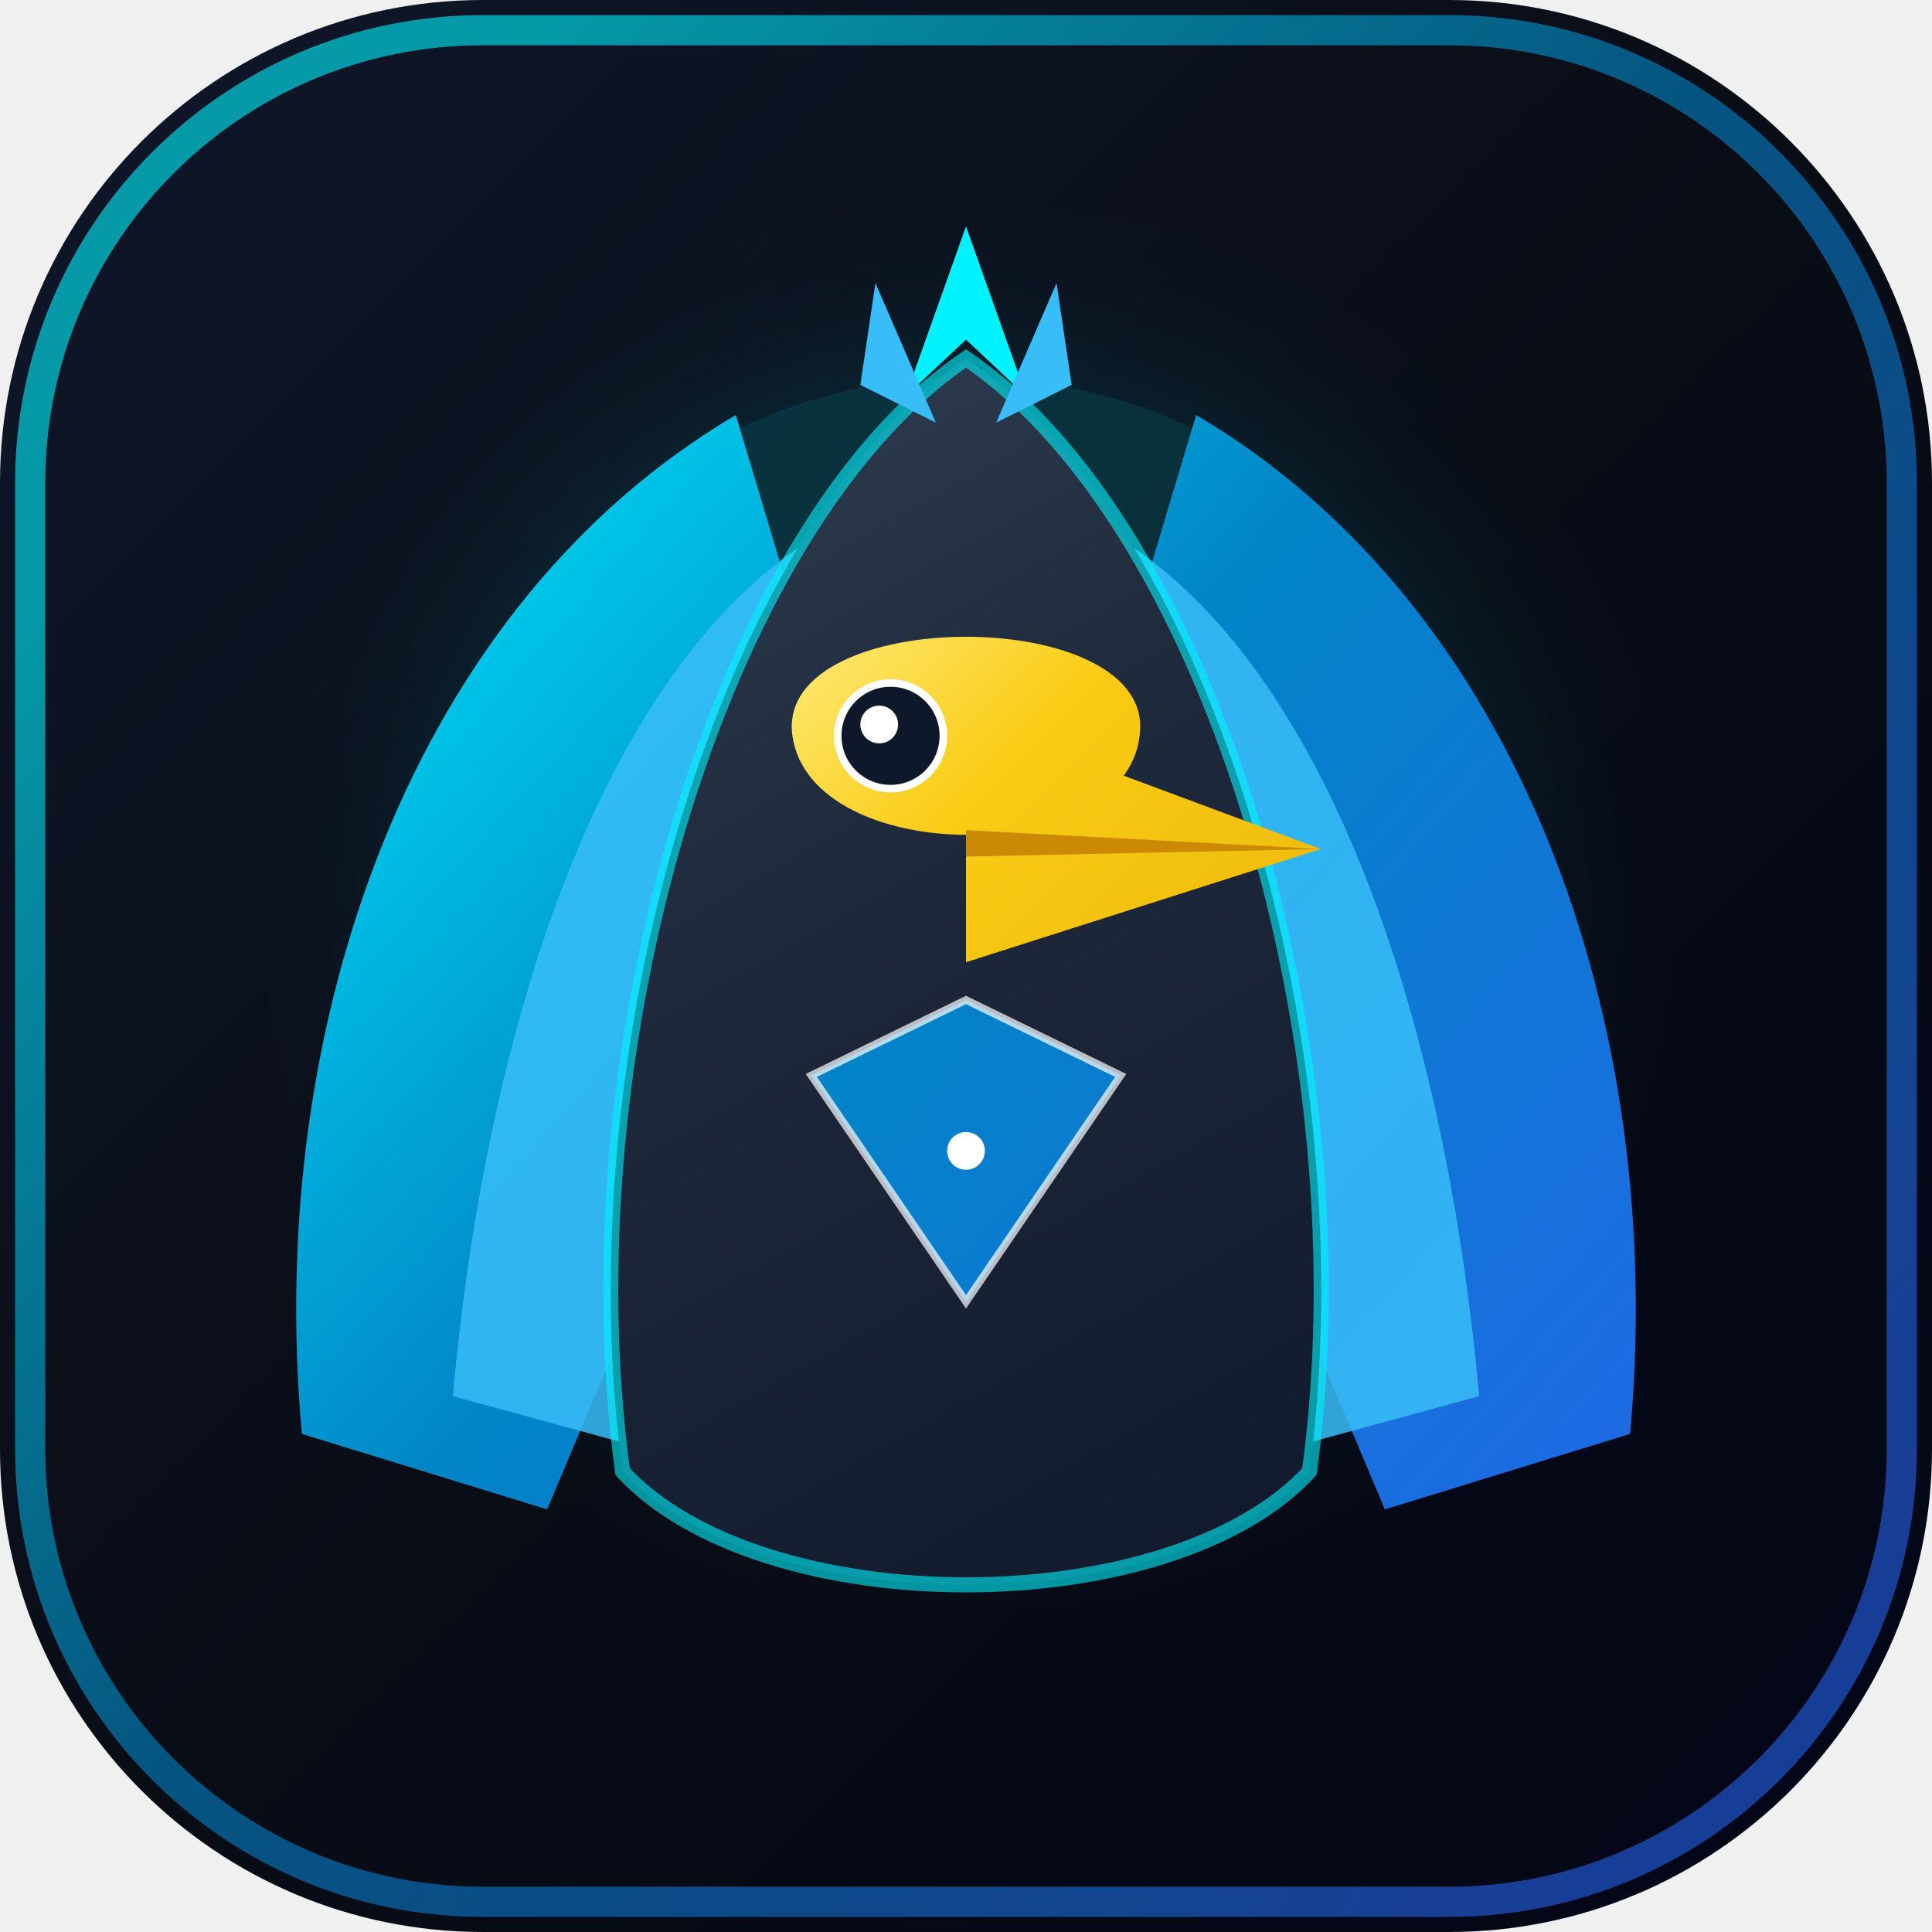
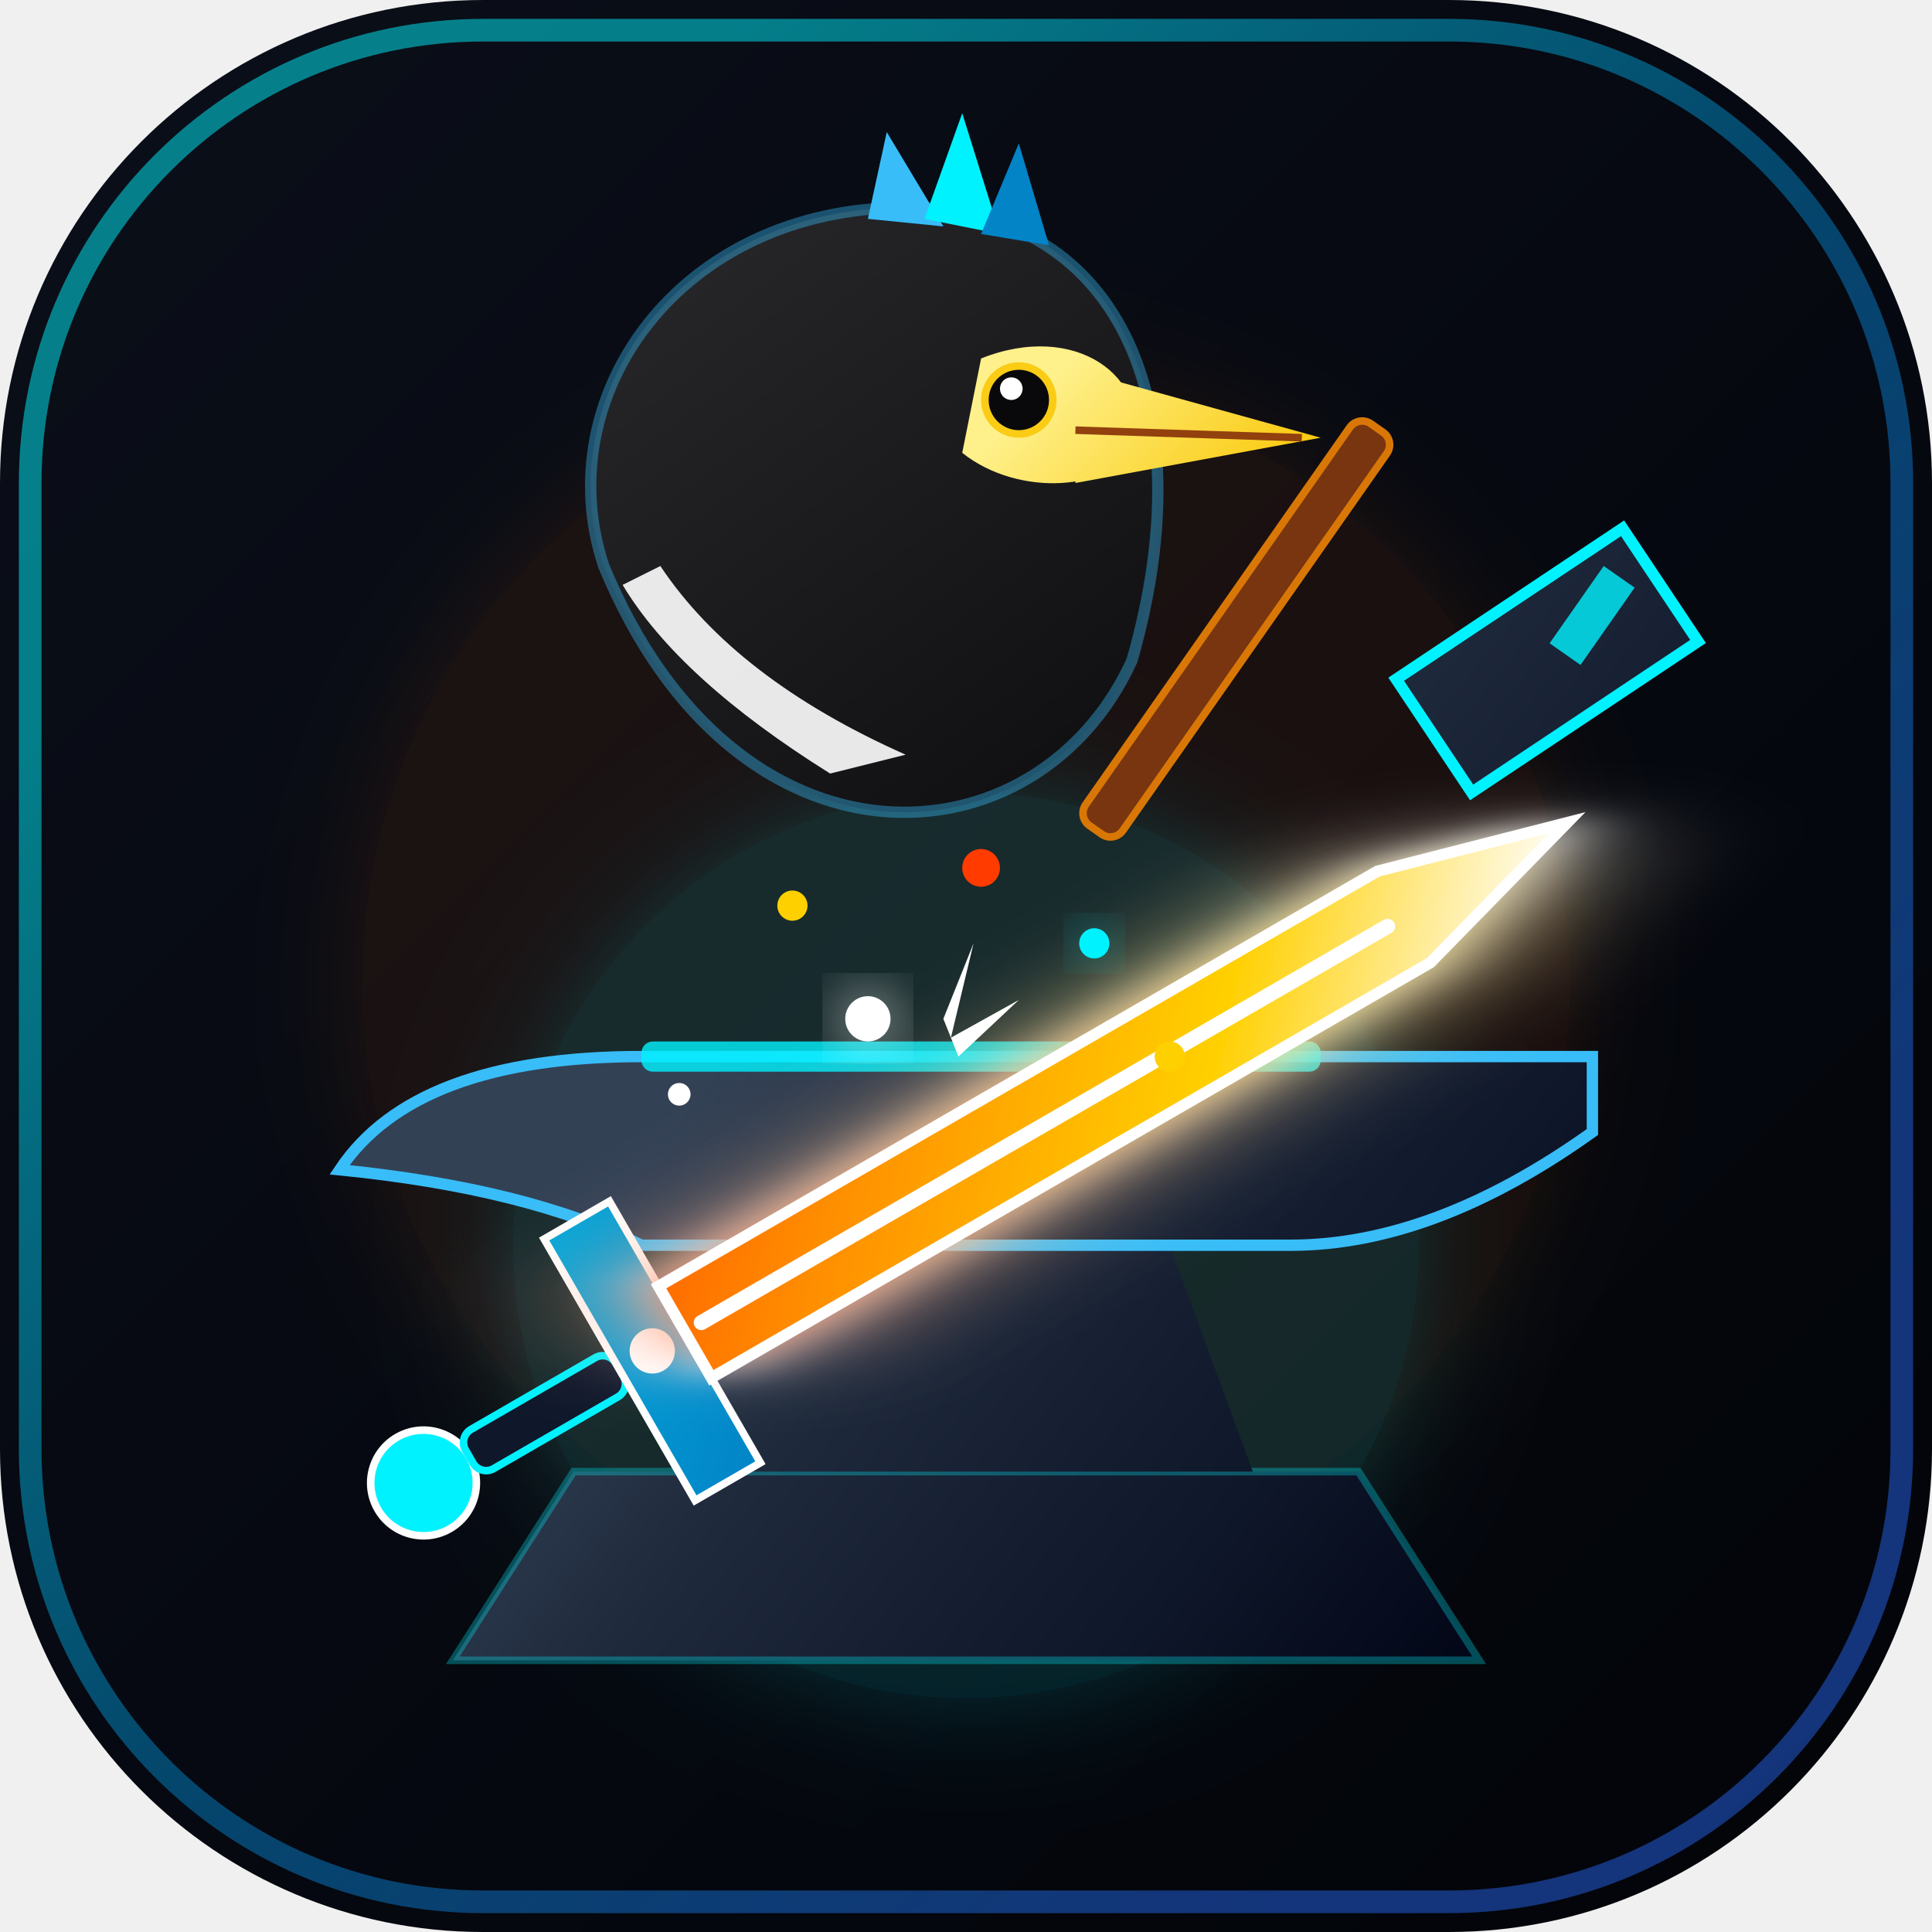
<svg xmlns="http://www.w3.org/2000/svg" width="512" height="512" viewBox="0 0 512 512" fill="none">
  <defs>
    <linearGradient id="bgGrad" x1="0" y1="0" x2="512" y2="512" gradientUnits="userSpaceOnUse">
-       <stop offset="0%" stop-color="#0f172a" />
-       <stop offset="50%" stop-color="#090d16" />
+       <stop offset="0%" stop-color="#0b0f19" />
+       <stop offset="50%" stop-color="#060911" />
+       <stop offset="100%" stop-color="#020408" />
+     </linearGradient>
+     <linearGradient id="lavaForge" x1="180" y1="200" x2="380" y2="380" gradientUnits="userSpaceOnUse">
+       <stop offset="0%" stop-color="#ff3b00" />
+       <stop offset="35%" stop-color="#ff8c00" />
+       <stop offset="70%" stop-color="#ffd000" />
+       <stop offset="100%" stop-color="#ffffff" />
+     </linearGradient>
+     <linearGradient id="plasmaCyan" x1="100" y1="100" x2="420" y2="420" gradientUnits="userSpaceOnUse">
+       <stop offset="0%" stop-color="#00f2fe" />
+       <stop offset="50%" stop-color="#0284c7" />
+       <stop offset="100%" stop-color="#2563eb" />
+     </linearGradient>
+     <linearGradient id="anvilSteel" x1="160" y1="320" x2="360" y2="480" gradientUnits="userSpaceOnUse">
+       <stop offset="0%" stop-color="#334155" />
+       <stop offset="30%" stop-color="#1e293b" />
+       <stop offset="70%" stop-color="#0f172a" />
      <stop offset="100%" stop-color="#020617" />
    </linearGradient>
-     <linearGradient id="cyberBlue" x1="60" y1="100" x2="450" y2="450" gradientUnits="userSpaceOnUse">
-       <stop offset="0%" stop-color="#00f2fe" />
-       <stop offset="45%" stop-color="#0284c7" />
-       <stop offset="100%" stop-color="#2563eb" />
-     </linearGradient>
-     <linearGradient id="mynaGold" x1="200" y1="160" x2="380" y2="340" gradientUnits="userSpaceOnUse">
+     <linearGradient id="mynaGold" x1="260" y1="120" x2="360" y2="220" gradientUnits="userSpaceOnUse">
      <stop offset="0%" stop-color="#fef08a" />
-       <stop offset="30%" stop-color="#facc15" />
-       <stop offset="80%" stop-color="#eab308" />
+       <stop offset="40%" stop-color="#facc15" />
      <stop offset="100%" stop-color="#ca8a04" />
    </linearGradient>
-     <linearGradient id="featherDark" x1="150" y1="80" x2="360" y2="450" gradientUnits="userSpaceOnUse">
-       <stop offset="0%" stop-color="#334155" />
-       <stop offset="40%" stop-color="#1e293b" />
-       <stop offset="100%" stop-color="#0f172a" />
+     <linearGradient id="mynaFeathers" x1="140" y1="90" x2="280" y2="280" gradientUnits="userSpaceOnUse">
+       <stop offset="0%" stop-color="#27272a" />
+       <stop offset="50%" stop-color="#18181b" />
+       <stop offset="100%" stop-color="#09090b" />
    </linearGradient>
-     <filter id="cyanGlow" x="0" y="0" width="512" height="512" filterUnits="userSpaceOnUse">
-       <feGaussianBlur stdDeviation="24" result="blur" />
-       <feComposite in="SourceGraphic" in2="blur" operator="over" />
+     <filter id="forgeGlow" x="-50%" y="-50%" width="200%" height="200%">
+       <feGaussianBlur in="SourceGraphic" stdDeviation="8" result="blur1" />
+       <feGaussianBlur in="SourceGraphic" stdDeviation="20" result="blur2" />
+       <feMerge>
+         <feMergeNode in="blur2" />
+         <feMergeNode in="blur1" />
+         <feMergeNode in="SourceGraphic" />
+       </feMerge>
    </filter>
+     <style>
+       @keyframes forgePulse {
+         0%, 100% {
+           filter: drop-shadow(0 0 12px rgba(255, 140, 0, 0.8)) drop-shadow(0 0 24px rgba(0, 242, 254, 0.6));
+           opacity: 0.95;
+         }
+         50% {
+           filter: drop-shadow(0 0 25px rgba(255, 60, 0, 1)) drop-shadow(0 0 45px rgba(255, 215, 0, 0.9));
+           opacity: 1;
+         }
+       }
+ 
+       @keyframes hammerStrike {
+         0%, 85%, 100% {
+           transform: rotate(0deg) translate(0, 0);
+         }
+         90% {
+           transform: rotate(-25deg) translate(-20px, -30px);
+         }
+         95% {
+           transform: rotate(15deg) translate(10px, 15px);
+         }
+       }
+ 
+       @keyframes sparkBurst {
+         0%, 90% {
+           opacity: 0;
+           transform: scale(0.2) translate(0, 0);
+         }
+         93% {
+           opacity: 1;
+           transform: scale(1.4) translate(-15px, -25px);
+         }
+         100% {
+           opacity: 0;
+           transform: scale(2) translate(25px, -50px);
+         }
+       }
+ 
+       .animated-sword {
+         animation: forgePulse 2.4s ease-in-out infinite;
+         transform-origin: center;
+       }
+ 
+       .animated-sparks {
+         animation: sparkBurst 2.4s ease-in-out infinite;
+         transform-origin: 256px 330px;
+       }
+ 
+       .animated-hammer {
+         animation: hammerStrike 2.4s ease-in-out infinite;
+         transform-origin: 370px 220px;
+       }
+     </style>
  </defs>
  <rect width="512" height="512" rx="128" fill="url(#bgGrad)" />
-   <rect x="8" y="8" width="496" height="496" rx="120" stroke="url(#cyberBlue)" stroke-width="8" stroke-opacity="0.6" />
-   <circle cx="256" cy="240" r="140" fill="#00f2fe" opacity="0.15" filter="url(#cyanGlow)" />
-   <path d="M80 380 C 70 270, 110 160, 195 110 L 225 210 L 145 400 Z" fill="url(#cyberBlue)" />
-   <path d="M120 370 C 130 260, 165 170, 220 140 L 235 220 L 175 385 Z" fill="#38bdf8" opacity="0.85" />
-   <path d="M432 380 C 442 270, 402 160, 317 110 L 287 210 L 367 400 Z" fill="url(#cyberBlue)" />
-   <path d="M392 370 C 382 260, 347 170, 292 140 L 277 220 L 337 385 Z" fill="#38bdf8" opacity="0.85" />
-   <path d="M165 390 C 150 280, 190 140, 256 95 C 322 140, 362 280, 347 390 C 310 430, 202 430, 165 390 Z" fill="url(#featherDark)" stroke="#00f2fe" stroke-width="4" stroke-opacity="0.6" />
-   <path d="M256 60 L 272 105 L 256 90 L 240 105 Z" fill="#00f2fe" />
-   <path d="M232 75 L 248 112 L 228 102 Z" fill="#38bdf8" />
-   <path d="M280 75 L 284 102 L 264 112 Z" fill="#38bdf8" />
-   <path d="M210 195 C 205 160, 307 160, 302 195 C 298 230, 215 230, 210 195 Z" fill="url(#mynaGold)" />
-   <circle cx="236" cy="195" r="14" fill="#0f172a" stroke="#ffffff" stroke-width="2" />
-   <circle cx="233" cy="192" r="5" fill="#ffffff" />
-   <polygon points="256,190 350,225 256,255" fill="url(#mynaGold)" />
-   <polygon points="256,220 350,225 256,227" fill="#ca8a04" />
-   <path d="M215 285 L 256 345 L 297 285 L 256 265 Z" fill="url(#cyberBlue)" stroke="#ffffff" stroke-width="2" stroke-opacity="0.7" />
-   <circle cx="256" cy="305" r="5" fill="#ffffff" />
+   <rect x="8" y="8" width="496" height="496" rx="120" stroke="url(#plasmaCyan)" stroke-width="6" stroke-opacity="0.5" />
+   <circle cx="256" cy="260" r="160" fill="#ff6a00" opacity="0.08" filter="url(#forgeGlow)" />
+   <circle cx="256" cy="330" r="120" fill="#00f2fe" opacity="0.12" filter="url(#forgeGlow)" />
+   <g transform="translate(10, -10)">
+     <path d="M150 160 C 135 115, 170 65, 230 65 C 285 65, 310 115, 290 185 C 265 240, 185 245, 150 160 Z" fill="url(#mynaFeathers)" stroke="#38bdf8" stroke-width="3" stroke-opacity="0.4" />
+     <path d="M225 45 L 240 70 L 220 68 Z" fill="#38bdf8" />
+     <path d="M245 40 L 255 72 L 235 68 Z" fill="#00f2fe" />
+     <path d="M260 48 L 268 75 L 250 72 Z" fill="#0284c7" />
+     <path d="M165 160 Q 185 190 230 210 L 210 215 Q 170 190 155 165 Z" fill="#ffffff" opacity="0.9" />
+     <path d="M250 105 C 275 95, 295 110, 290 128 C 285 140, 260 142, 245 130 Z" fill="url(#mynaGold)" />
+     <circle cx="260" cy="116" r="9" fill="#09090b" stroke="#facc15" stroke-width="2" />
+     <circle cx="258" cy="113" r="3" fill="#ffffff" />
+     <polygon points="275,108 340,126 275,138" fill="url(#mynaGold)" />
+     <line x1="275" y1="124" x2="335" y2="126" stroke="#92400e" stroke-width="2" />
+   </g>
+   <g id="Anvil">
+     <path d="M120 440 L 392 440 L 360 390 L 152 390 Z" fill="url(#anvilSteel)" stroke="#00f2fe" stroke-width="2" stroke-opacity="0.3" />
+     <path d="M180 390 L 332 390 L 310 330 L 202 330 Z" fill="url(#anvilSteel)" />
+     <path d="M90 310 Q 140 315 170 330 L 342 330 Q 380 330 422 300 L 422 280 L 170 280 Q 110 280 90 310 Z" fill="url(#anvilSteel)" stroke="#38bdf8" stroke-width="3" />
+     <rect x="170" y="276" width="180" height="8" rx="3" fill="#00f2fe" opacity="0.8" />
+   </g>
+   <g class="animated-sword" id="ForgedSword">
+     <g transform="rotate(-30 256 310)">
+       <circle cx="90" cy="310" r="14" fill="#00f2fe" stroke="#ffffff" stroke-width="2" />
+       <rect x="104" y="304" width="46" height="12" rx="4" fill="#0f172a" stroke="#00f2fe" stroke-width="2" />
+       <path d="M150 270 L 170 270 L 170 350 L 150 350 Z" fill="url(#plasmaCyan)" stroke="#ffffff" stroke-width="2" />
+       <circle cx="160" cy="310" r="6" fill="#ffffff" />
+       <path d="M170 296 L 390 296 L 440 310 L 390 324 L 170 324 Z" fill="url(#lavaForge)" stroke="#ffffff" stroke-width="3" filter="url(#forgeGlow)" />
+       <line x1="175" y1="310" x2="385" y2="310" stroke="#ffffff" stroke-width="4" stroke-linecap="round" />
+     </g>
+   </g>
+   <g class="animated-hammer" id="Hammer">
+     <rect x="360" y="110" width="12" height="130" rx="4" fill="#78350f" stroke="#d97706" stroke-width="2" transform="rotate(35 360 110)" />
+     <path d="M390 210 L 450 170 L 430 140 L 370 180 Z" fill="url(#anvilSteel)" stroke="#00f2fe" stroke-width="3" />
+     <rect x="425" y="150" width="10" height="25" fill="#00f2fe" opacity="0.8" transform="rotate(35 425 150)" />
+   </g>
+   <g class="animated-sparks" id="Sparks">
+     <circle cx="230" cy="270" r="6" fill="#ffffff" filter="url(#forgeGlow)" />
+     <circle cx="210" cy="240" r="4" fill="#ffd000" />
+     <circle cx="260" cy="230" r="5" fill="#ff3b00" />
+     <circle cx="290" cy="250" r="4" fill="#00f2fe" filter="url(#forgeGlow)" />
+     <circle cx="180" cy="290" r="3" fill="#ffffff" />
+     <circle cx="310" cy="280" r="4" fill="#ffd000" />
+     <polygon points="250,270 258,250 252,275 270,265 254,280" fill="#ffffff" />
+   </g>
</svg>
